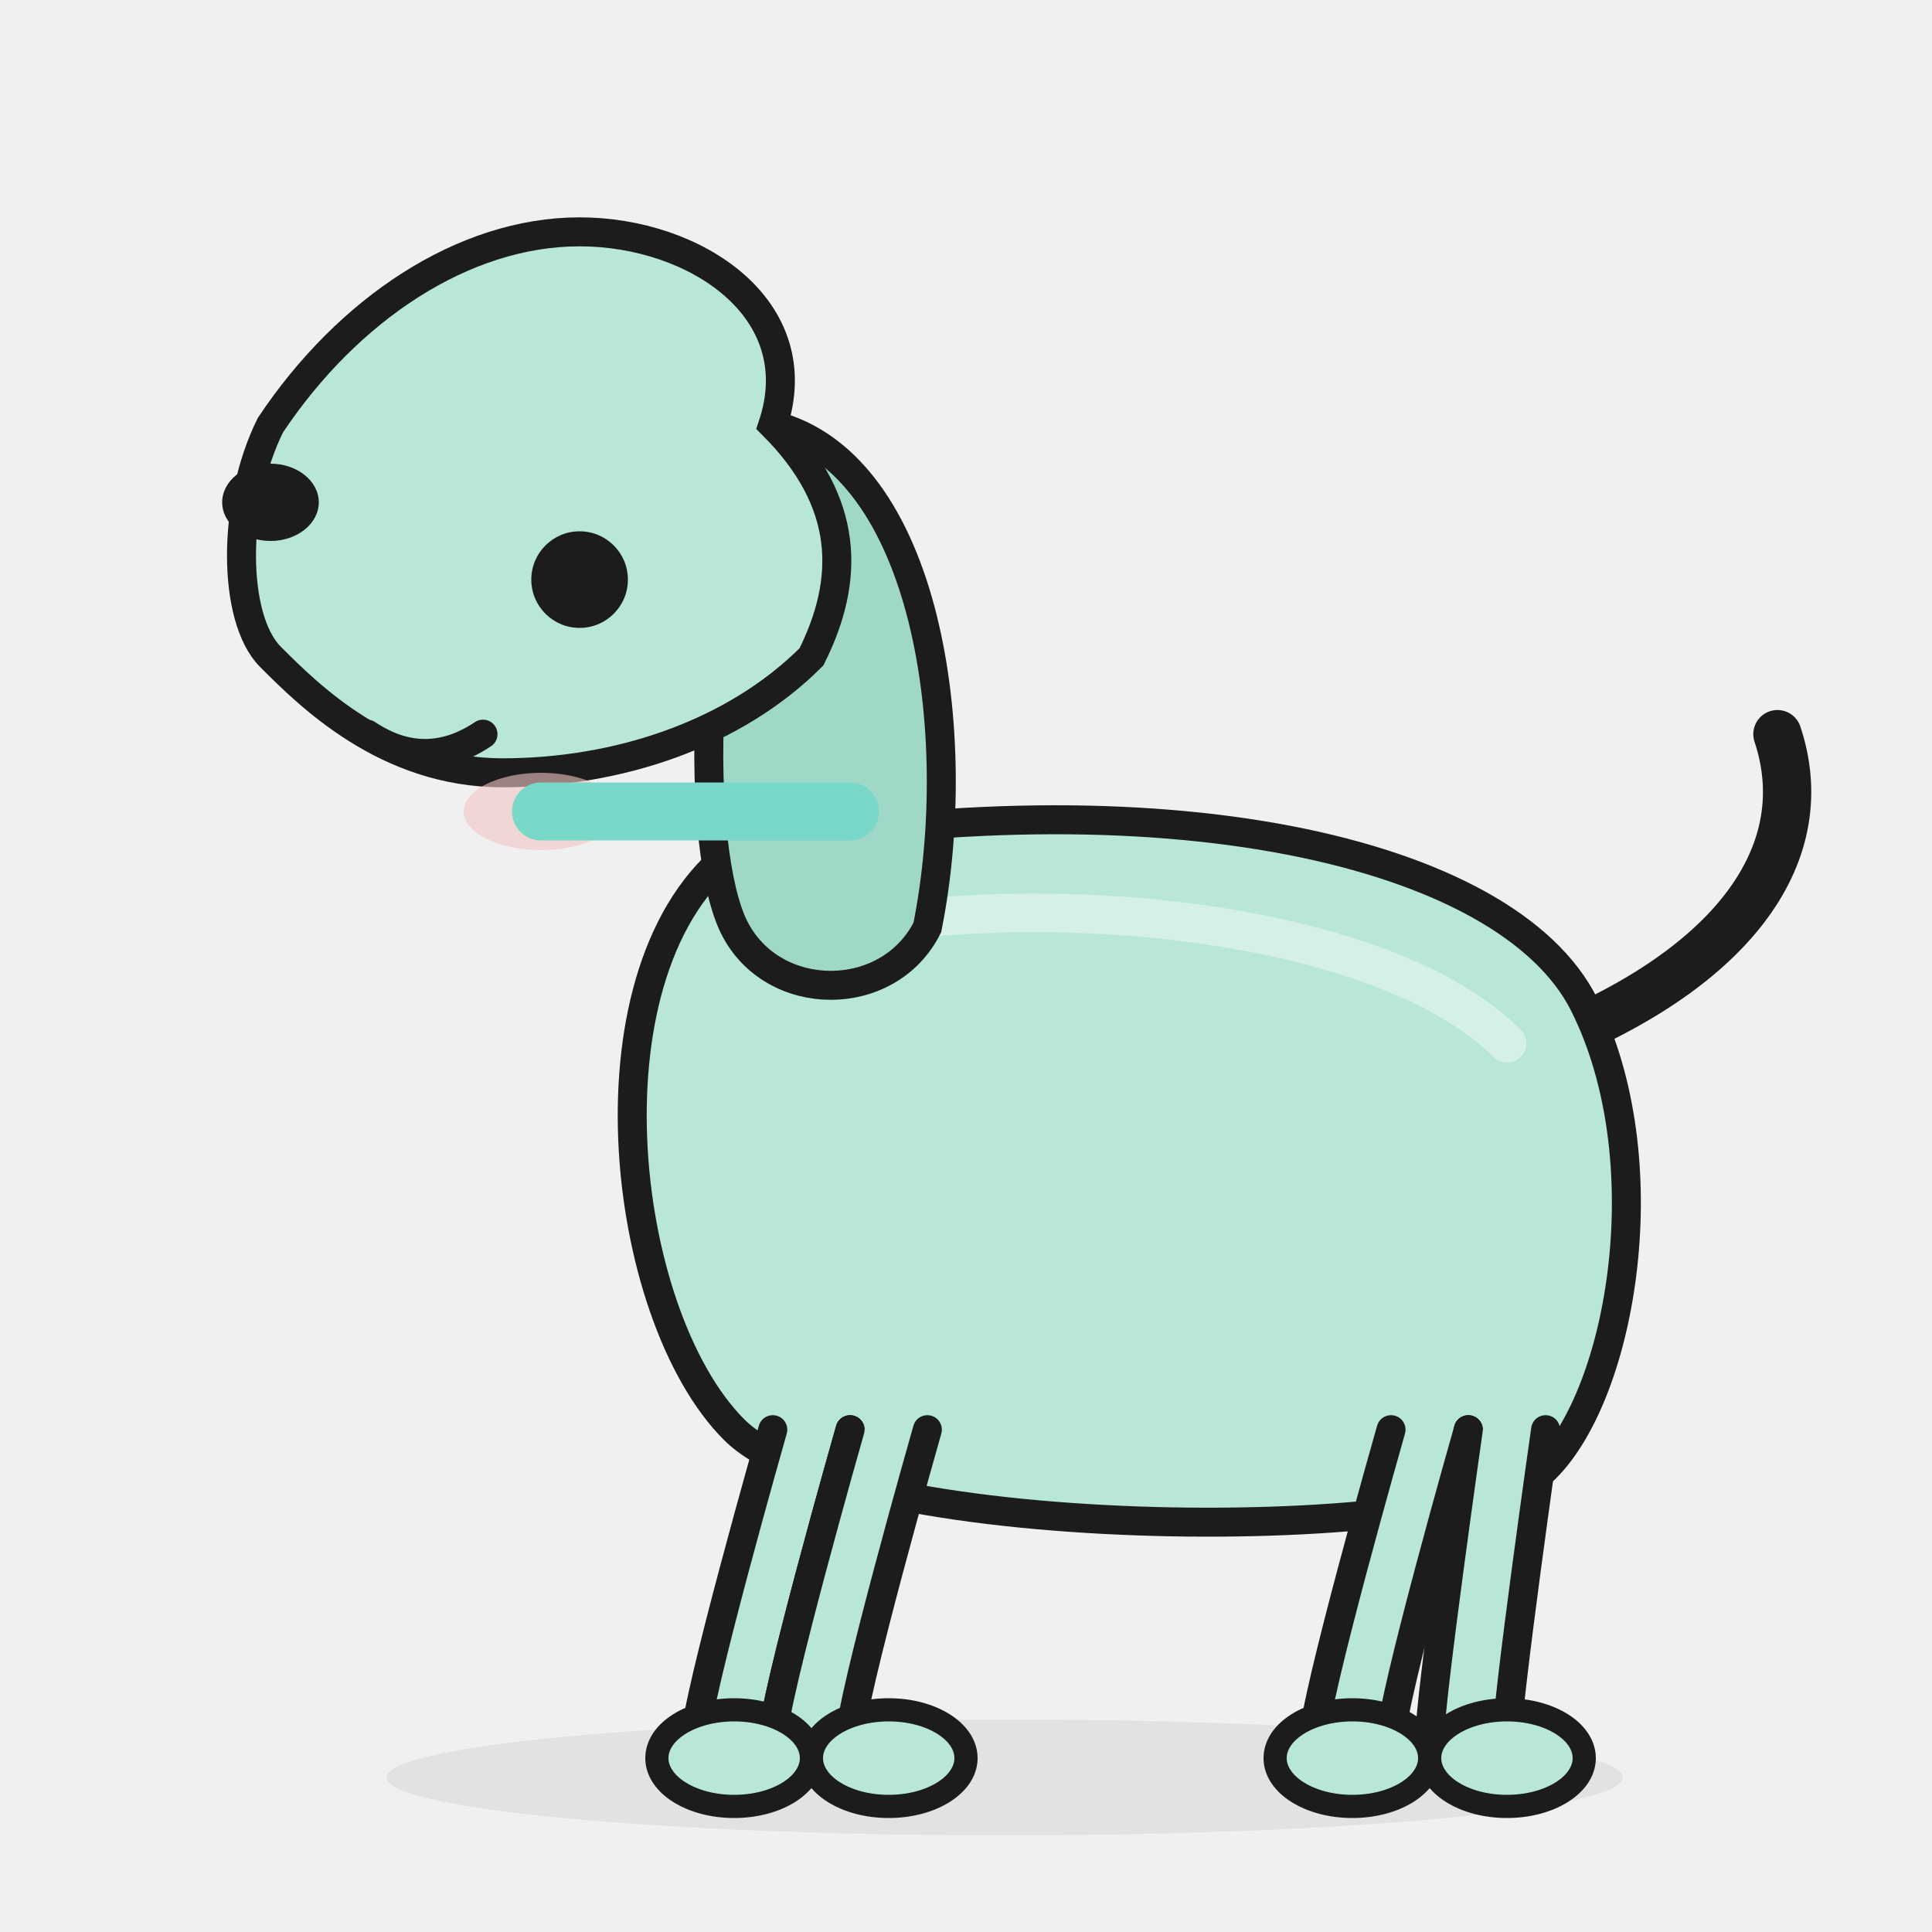
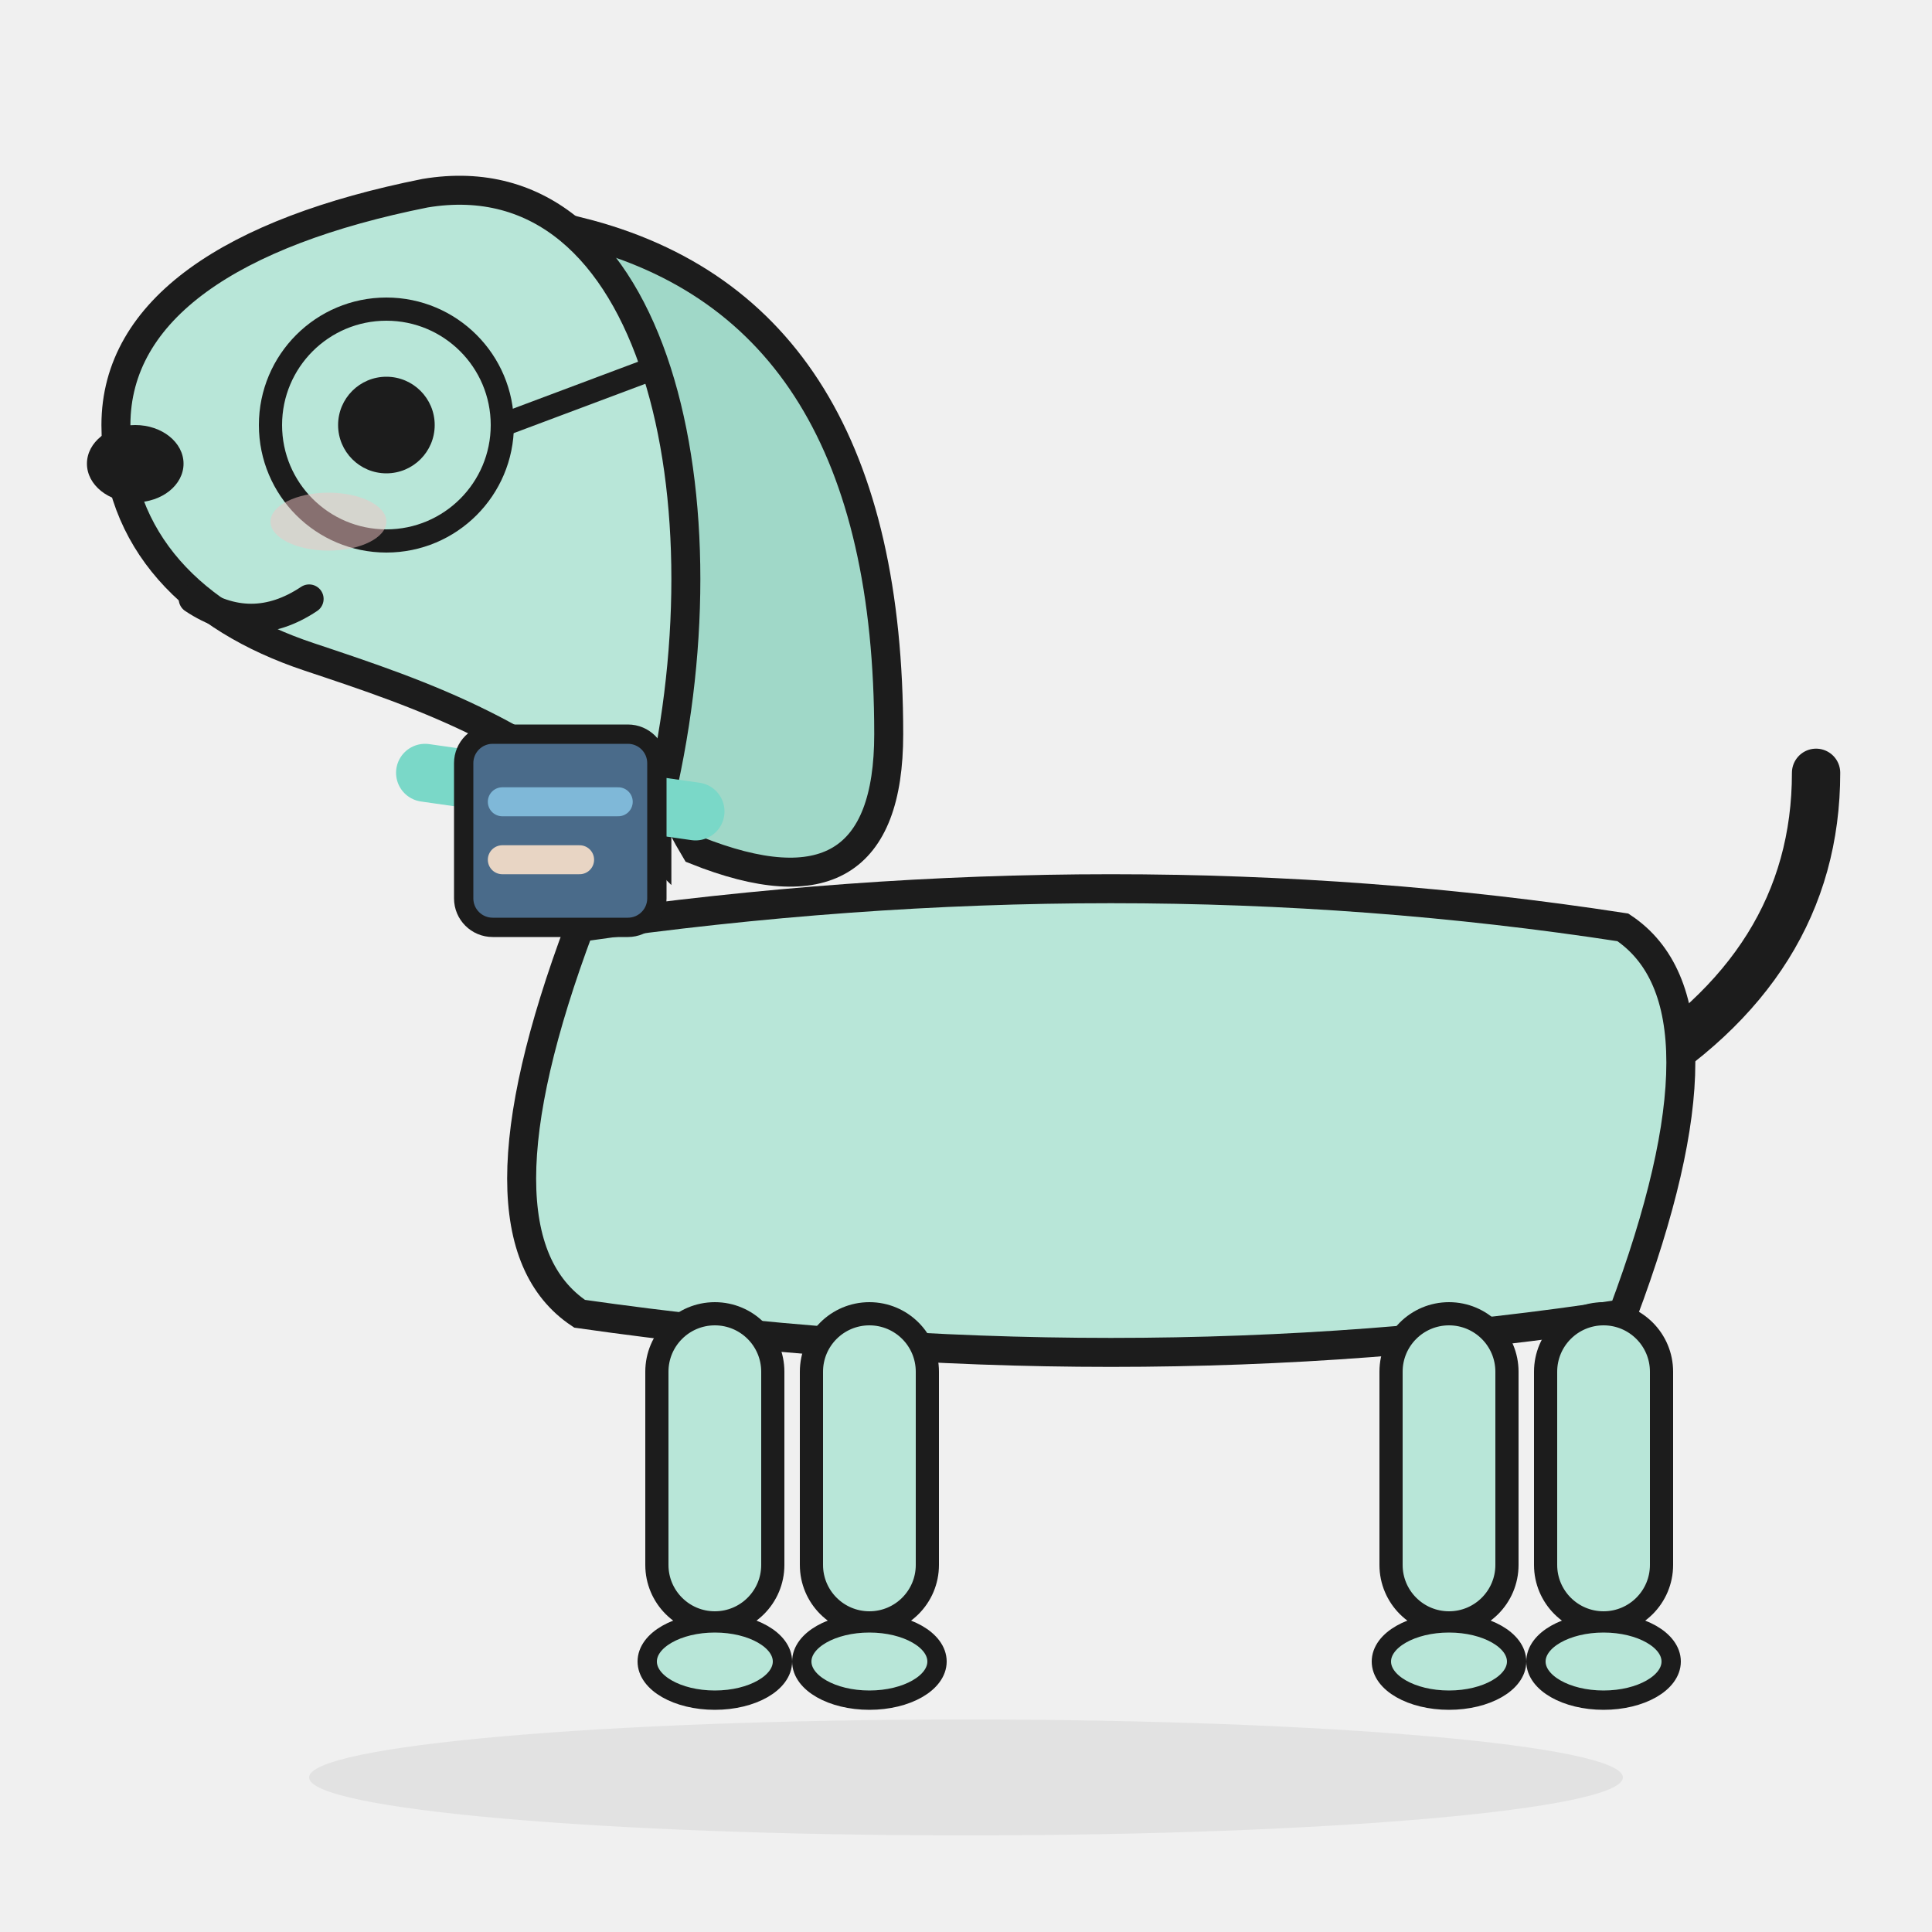
<svg xmlns="http://www.w3.org/2000/svg" viewBox="0 0 100 100">
-   <ellipse cx="52" cy="92" rx="32" ry="3" fill="rgba(0,0,0,0.06)" />
-   <path d="M 80 54 C 90 50 94 44 92 38" fill="none" stroke="#1C1C1C" stroke-width="2.5" stroke-linecap="round" />
-   <path d="M 38 44 C 60 40 78 44 82 52 C 86 60 84 72 80 76 C 76 80 44 80 38 74 C 32 68 30 50 38 44 Z" fill="#B8E6D8" stroke="#1C1C1C" stroke-width="1.5" />
-   <path d="M 44 48 C 56 46 72 48 78 54" fill="none" stroke="white" stroke-width="2" stroke-linecap="round" opacity="0.4" />
-   <path d="M 72 74 C 72 74 68 88 68 90 C 68 92 72 92 72 90 C 72 88 76 74 76 74" fill="#B8E6D8" stroke="#1C1C1C" stroke-width="1.5" stroke-linecap="round" />
-   <path d="M 76 74 C 76 74 74 88 74 90 C 74 92 78 92 78 90 C 78 88 80 74 80 74" fill="#B8E6D8" stroke="#1C1C1C" stroke-width="1.5" stroke-linecap="round" />
-   <path d="M 40 74 C 40 74 36 88 36 90 C 36 92 40 92 40 90 C 40 88 44 74 44 74" fill="#B8E6D8" stroke="#1C1C1C" stroke-width="1.5" stroke-linecap="round" />
-   <path d="M 44 74 C 44 74 40 88 40 90 C 40 92 44 92 44 90 C 44 88 48 74 48 74" fill="#B8E6D8" stroke="#1C1C1C" stroke-width="1.5" stroke-linecap="round" />
-   <ellipse cx="38" cy="91" rx="4" ry="2.5" fill="#B8E6D8" stroke="#1C1C1C" stroke-width="1.2" />
-   <ellipse cx="46" cy="91" rx="4" ry="2.5" fill="#B8E6D8" stroke="#1C1C1C" stroke-width="1.2" />
-   <ellipse cx="70" cy="91" rx="4" ry="2.5" fill="#B8E6D8" stroke="#1C1C1C" stroke-width="1.2" />
-   <ellipse cx="78" cy="91" rx="4" ry="2.5" fill="#B8E6D8" stroke="#1C1C1C" stroke-width="1.2" />
-   <path d="M 40 22 C 48 24 50 38 48 48 C 46 52 40 52 38 48 C 36 44 36 30 40 22 Z" fill="#A0D8C8" stroke="#1C1C1C" stroke-width="1.5" />
-   <path d="M 40 22 C 42 16 36 12 30 12 C 24 12 18 16 14 22 C 12 26 12 32 14 34 C 16 36 20 40 26 40 C 32 40 38 38 42 34 C 44 30 44 26 40 22 Z" fill="#B8E6D8" stroke="#1C1C1C" stroke-width="1.5" />
-   <ellipse cx="14" cy="26" rx="2.5" ry="2" fill="#1C1C1C" />
-   <circle cx="30" cy="30" r="2.5" fill="#1C1C1C" />
-   <path d="M 19 38 Q 22 40 25 38" fill="none" stroke="#1C1C1C" stroke-width="1.5" stroke-linecap="round" />
-   <ellipse cx="28" cy="42" rx="4" ry="2" fill="#F2C4C4" opacity="0.6" />
-   <path d="M 28 42 L 44 42" stroke="#7AD8C8" stroke-width="3" stroke-linecap="round" />
+   <ellipse cx="50" cy="92" rx="34" ry="3" fill="rgba(0,0,0,0.06)" />
+   <path d="M 84 56 Q 94 50 94 40" fill="none" stroke="#1C1C1C" stroke-width="2.5" stroke-linecap="round" />
+   <path d="M 30 48 Q 58 44 84 48 Q 90 52 84 68 Q 58 72 30 68 Q 24 64 30 48 Z" fill="#B8E6D8" stroke="#1C1C1C" stroke-width="1.5" />
+   <rect x="34" y="68" width="6" height="16" rx="3" fill="#B8E6D8" stroke="#1C1C1C" stroke-width="1.2" />
+   <rect x="42" y="68" width="6" height="16" rx="3" fill="#B8E6D8" stroke="#1C1C1C" stroke-width="1.2" />
+   <rect x="72" y="68" width="6" height="16" rx="3" fill="#B8E6D8" stroke="#1C1C1C" stroke-width="1.2" />
+   <rect x="80" y="68" width="6" height="16" rx="3" fill="#B8E6D8" stroke="#1C1C1C" stroke-width="1.2" />
+   <ellipse cx="37" cy="86" rx="3.5" ry="2" fill="#B8E6D8" stroke="#1C1C1C" stroke-width="1" />
+   <ellipse cx="45" cy="86" rx="3.5" ry="2" fill="#B8E6D8" stroke="#1C1C1C" stroke-width="1" />
+   <ellipse cx="75" cy="86" rx="3.5" ry="2" fill="#B8E6D8" stroke="#1C1C1C" stroke-width="1" />
+   <ellipse cx="83" cy="86" rx="3.5" ry="2" fill="#B8E6D8" stroke="#1C1C1C" stroke-width="1" />
+   <path d="M 30 12 Q 46 16 46 38 Q 46 48 36 44 Q 30 34 30 12 Z" fill="#A0D8C8" stroke="#1C1C1C" stroke-width="1.5" />
+   <path d="M 34 42 C 38 26 34 8 22 10 C 12 12 6 16 6 22 C 6 28 10 32 16 34 C 22 36 28 38 34 44 Z" fill="#B8E6D8" stroke="#1C1C1C" stroke-width="1.5" />
+   <ellipse cx="7" cy="24" rx="2.5" ry="2" fill="#1C1C1C" />
+   <circle cx="20" cy="22" r="2.5" fill="#1C1C1C" />
+   <circle cx="20" cy="22" r="6" fill="none" stroke="#1C1C1C" stroke-width="1.2" />
+   <line x1="26" y1="22" x2="34" y2="19" stroke="#1C1C1C" stroke-width="1.2" stroke-linecap="round" />
+   <path d="M 22 40 L 36 42" stroke="#7AD8C8" stroke-width="3" stroke-linecap="round" />
+   <rect x="24" y="38" width="10" height="10" rx="1.5" fill="#4A6B8A" stroke="#1C1C1C" stroke-width="1" />
+   <line x1="26" y1="41.5" x2="32" y2="41.5" stroke="#7FB8D8" stroke-width="1.5" stroke-linecap="round" />
+   <line x1="26" y1="44.5" x2="30" y2="44.5" stroke="#E8D5C4" stroke-width="1.5" stroke-linecap="round" />
+   <path d="M 10 31 Q 13 33 16 31" fill="none" stroke="#1C1C1C" stroke-width="1.5" stroke-linecap="round" />
+   <ellipse cx="17" cy="27" rx="3" ry="1.5" fill="#F2C4C4" opacity="0.5" />
</svg>
